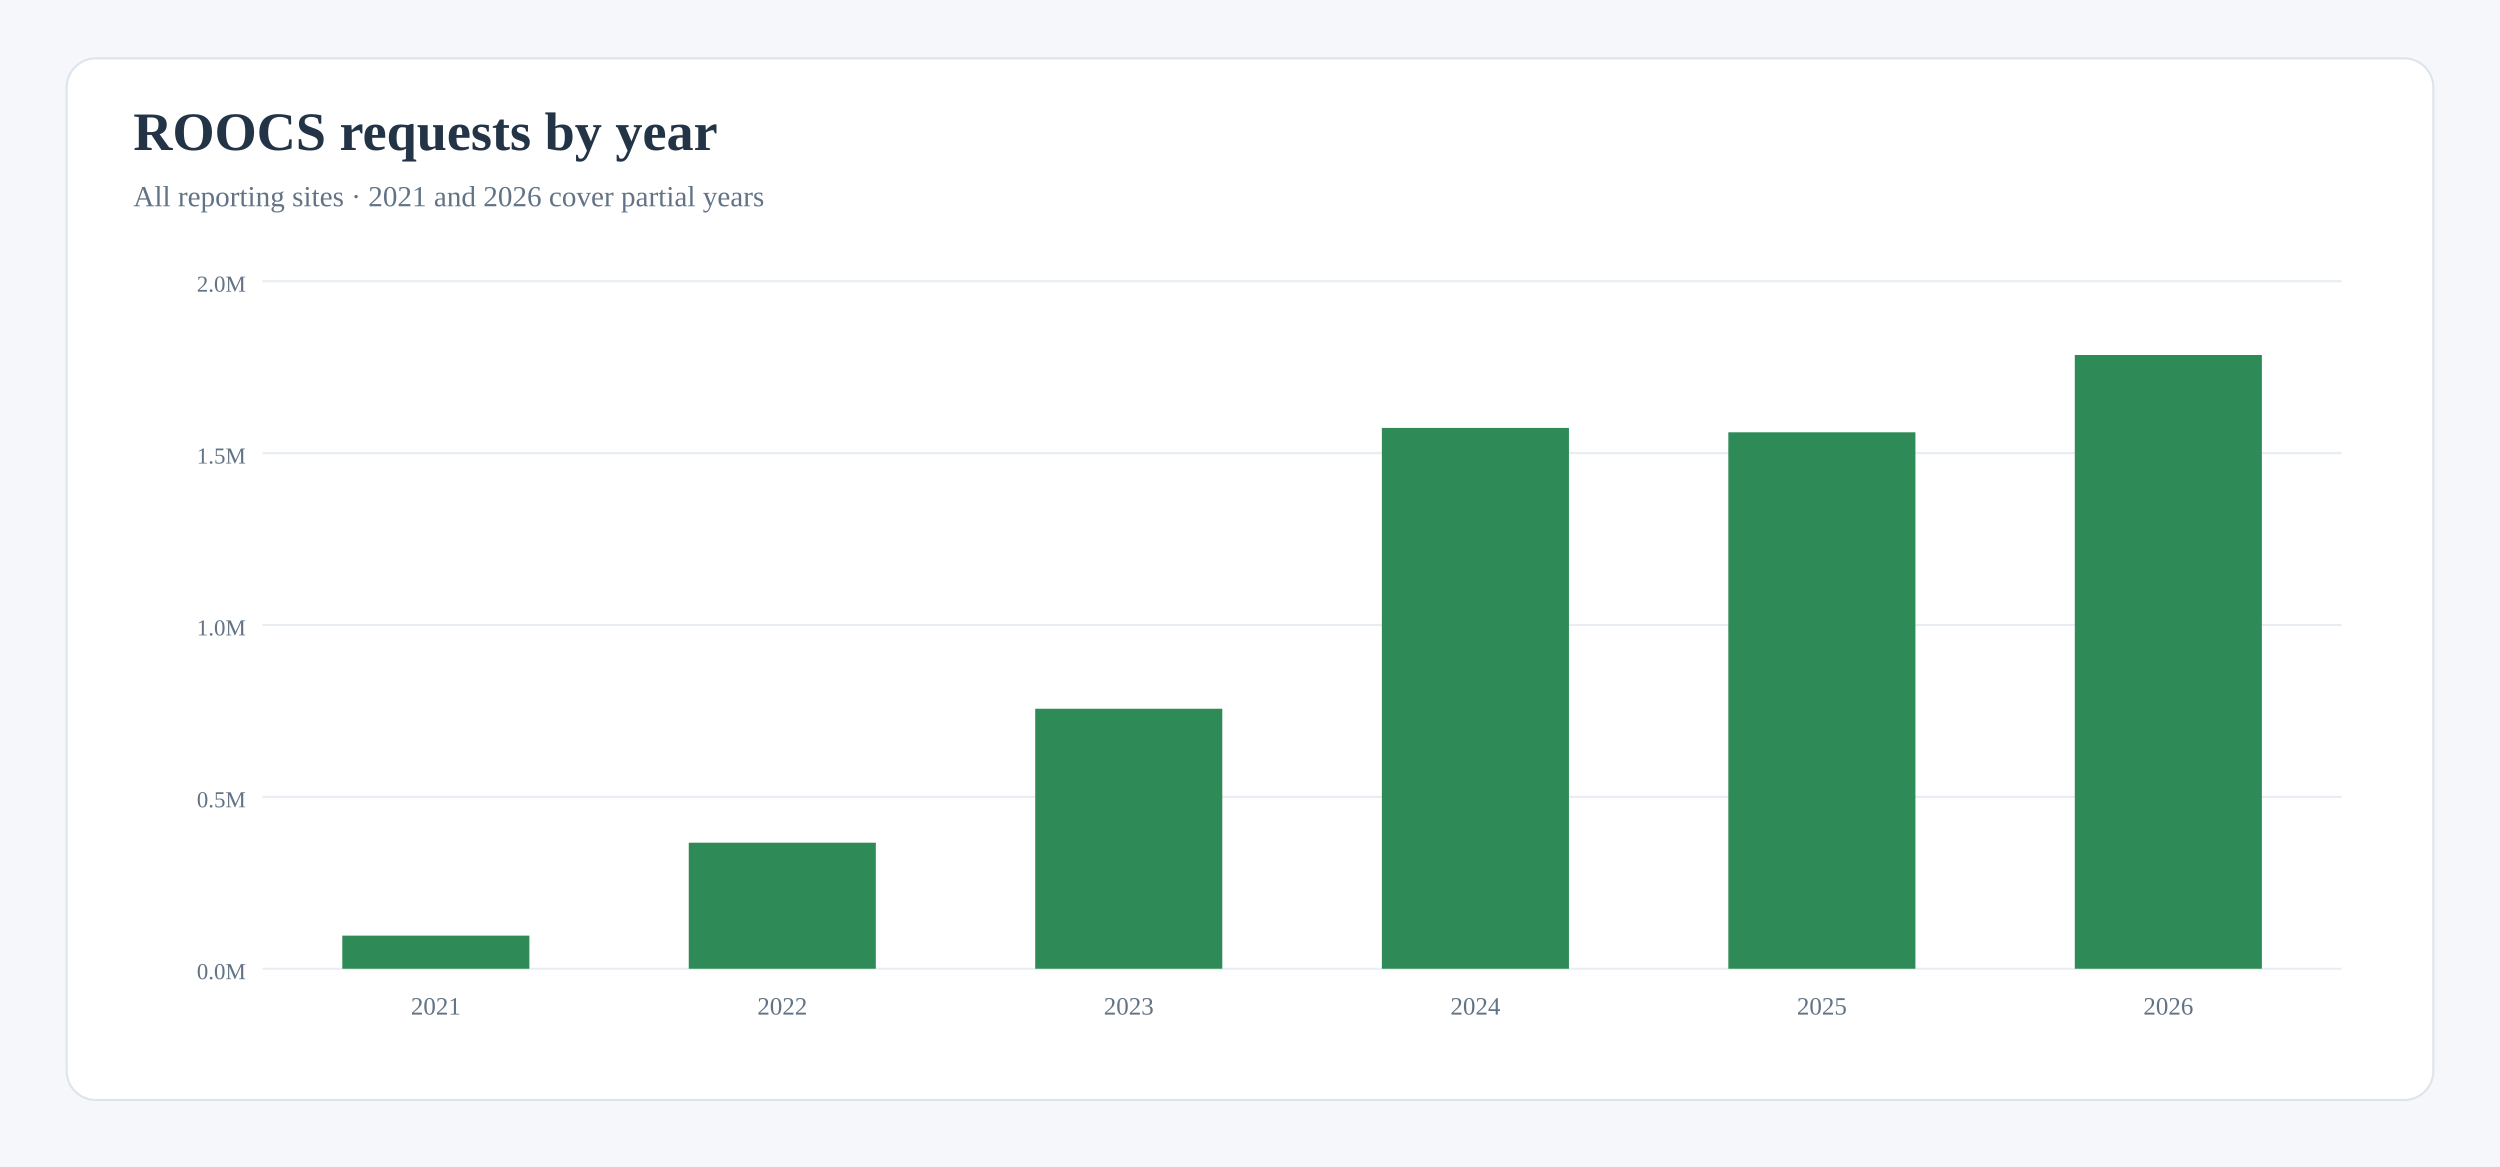
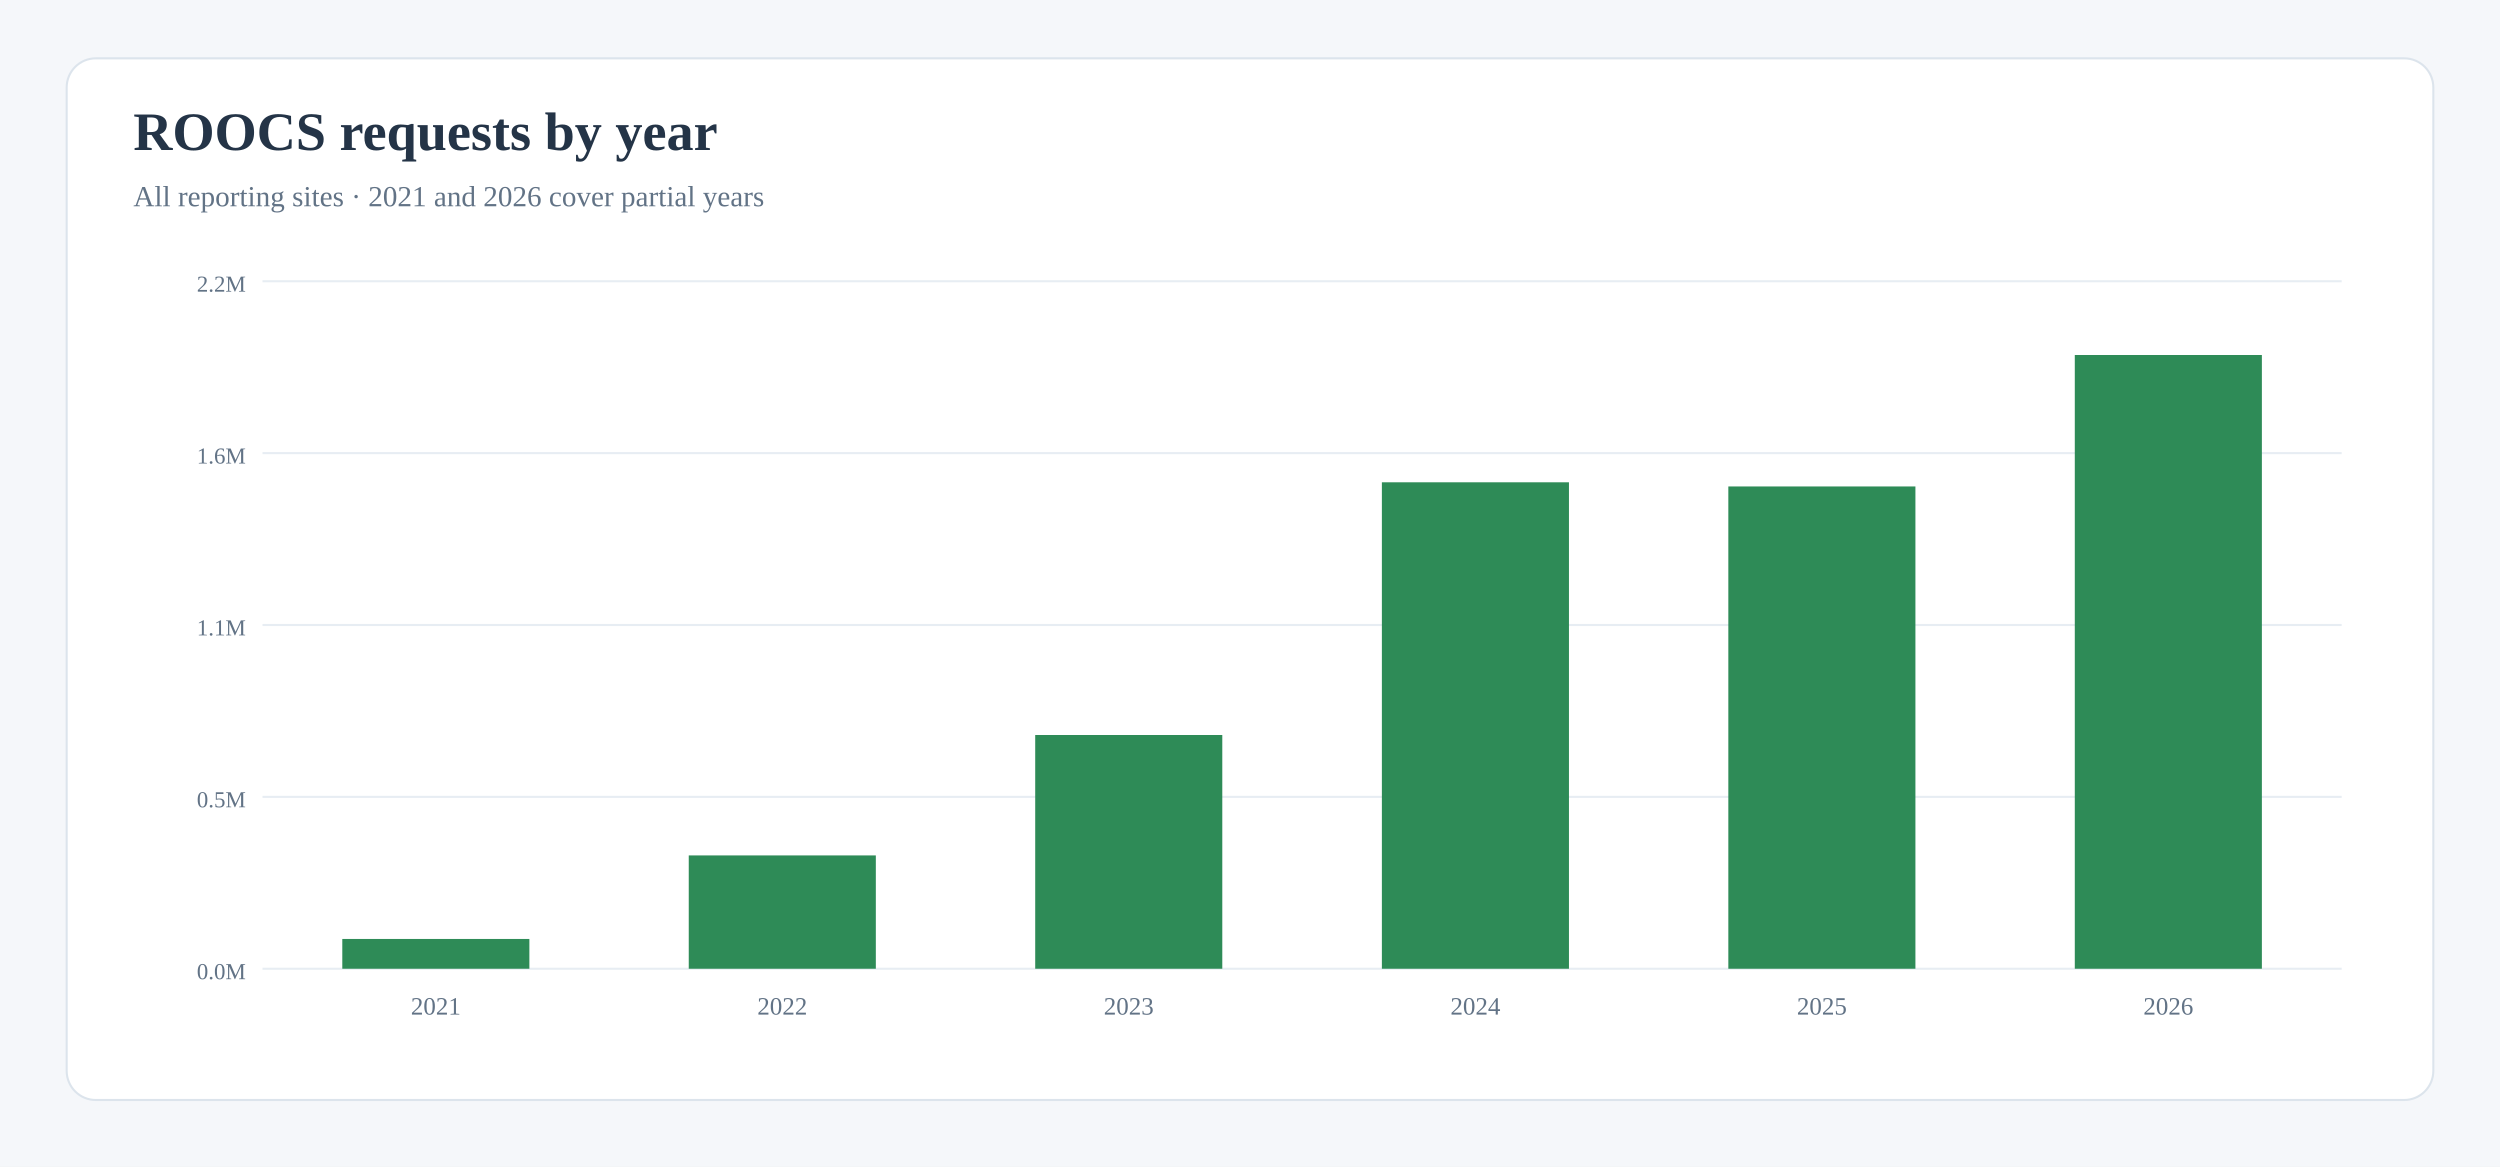
<svg xmlns="http://www.w3.org/2000/svg" width="1200" height="560" viewBox="0 0 1200 560">
  <rect width="100%" height="100%" fill="#f5f7fa" />
  <rect x="32" y="28" width="1136" height="500" rx="14" fill="#fff" stroke="#dce4ec" />
  <text x="64.0" y="72.0" font-size="26" text-anchor="start" fill="#243447" font-weight="700">ROOCS requests by year</text>
  <text x="64.0" y="99.0" font-size="14" text-anchor="start" fill="#627386" font-weight="400">All reporting sites · 2021 and 2026 cover partial years</text>
  <line x1="126" y1="465.0" x2="1124" y2="465.0" stroke="#e7edf3" />
  <text x="118.0" y="470.0" font-size="11" text-anchor="end" fill="#627386" font-weight="400">0.0M</text>
  <line x1="126" y1="382.5" x2="1124" y2="382.5" stroke="#e7edf3" />
  <text x="118.0" y="387.5" font-size="11" text-anchor="end" fill="#627386" font-weight="400">0.5M</text>
  <line x1="126" y1="300.0" x2="1124" y2="300.0" stroke="#e7edf3" />
-   <text x="118.0" y="305.0" font-size="11" text-anchor="end" fill="#627386" font-weight="400">1.0M</text>
+   <text x="118.0" y="305.0" font-size="11" text-anchor="end" fill="#627386" font-weight="400">1.1M</text>
  <line x1="126" y1="217.5" x2="1124" y2="217.5" stroke="#e7edf3" />
-   <text x="118.0" y="222.5" font-size="11" text-anchor="end" fill="#627386" font-weight="400">1.5M</text>
+   <text x="118.0" y="222.5" font-size="11" text-anchor="end" fill="#627386" font-weight="400">1.6M</text>
  <line x1="126" y1="135.0" x2="1124" y2="135.0" stroke="#e7edf3" />
-   <text x="118.0" y="140.0" font-size="11" text-anchor="end" fill="#627386" font-weight="400">2.0M</text>
-   <rect x="164.3" y="449.1" width="89.8" height="15.9" fill="#2E8B57" />
+   <text x="118.0" y="140.0" font-size="11" text-anchor="end" fill="#627386" font-weight="400">2.2M</text>
+   <rect x="164.3" y="450.7" width="89.8" height="14.3" fill="#2E8B57" />
  <text x="209.2" y="487.0" font-size="12" text-anchor="middle" fill="#627386" font-weight="400">2021</text>
-   <rect x="330.6" y="404.5" width="89.8" height="60.5" fill="#2E8B57" />
+   <rect x="330.6" y="410.6" width="89.8" height="54.4" fill="#2E8B57" />
  <text x="375.5" y="487.0" font-size="12" text-anchor="middle" fill="#627386" font-weight="400">2022</text>
-   <rect x="496.9" y="340.2" width="89.8" height="124.8" fill="#2E8B57" />
+   <rect x="496.9" y="352.8" width="89.8" height="112.2" fill="#2E8B57" />
  <text x="541.8" y="487.0" font-size="12" text-anchor="middle" fill="#627386" font-weight="400">2023</text>
-   <rect x="663.3" y="205.4" width="89.8" height="259.6" fill="#2E8B57" />
+   <rect x="663.3" y="231.5" width="89.8" height="233.5" fill="#2E8B57" />
  <text x="708.2" y="487.0" font-size="12" text-anchor="middle" fill="#627386" font-weight="400">2024</text>
-   <rect x="829.6" y="207.5" width="89.8" height="257.5" fill="#2E8B57" />
+   <rect x="829.6" y="233.5" width="89.8" height="231.5" fill="#2E8B57" />
  <text x="874.5" y="487.0" font-size="12" text-anchor="middle" fill="#627386" font-weight="400">2025</text>
  <rect x="995.9" y="170.4" width="89.8" height="294.6" fill="#2E8B57" />
  <text x="1040.8" y="487.0" font-size="12" text-anchor="middle" fill="#627386" font-weight="400">2026</text>
</svg>
